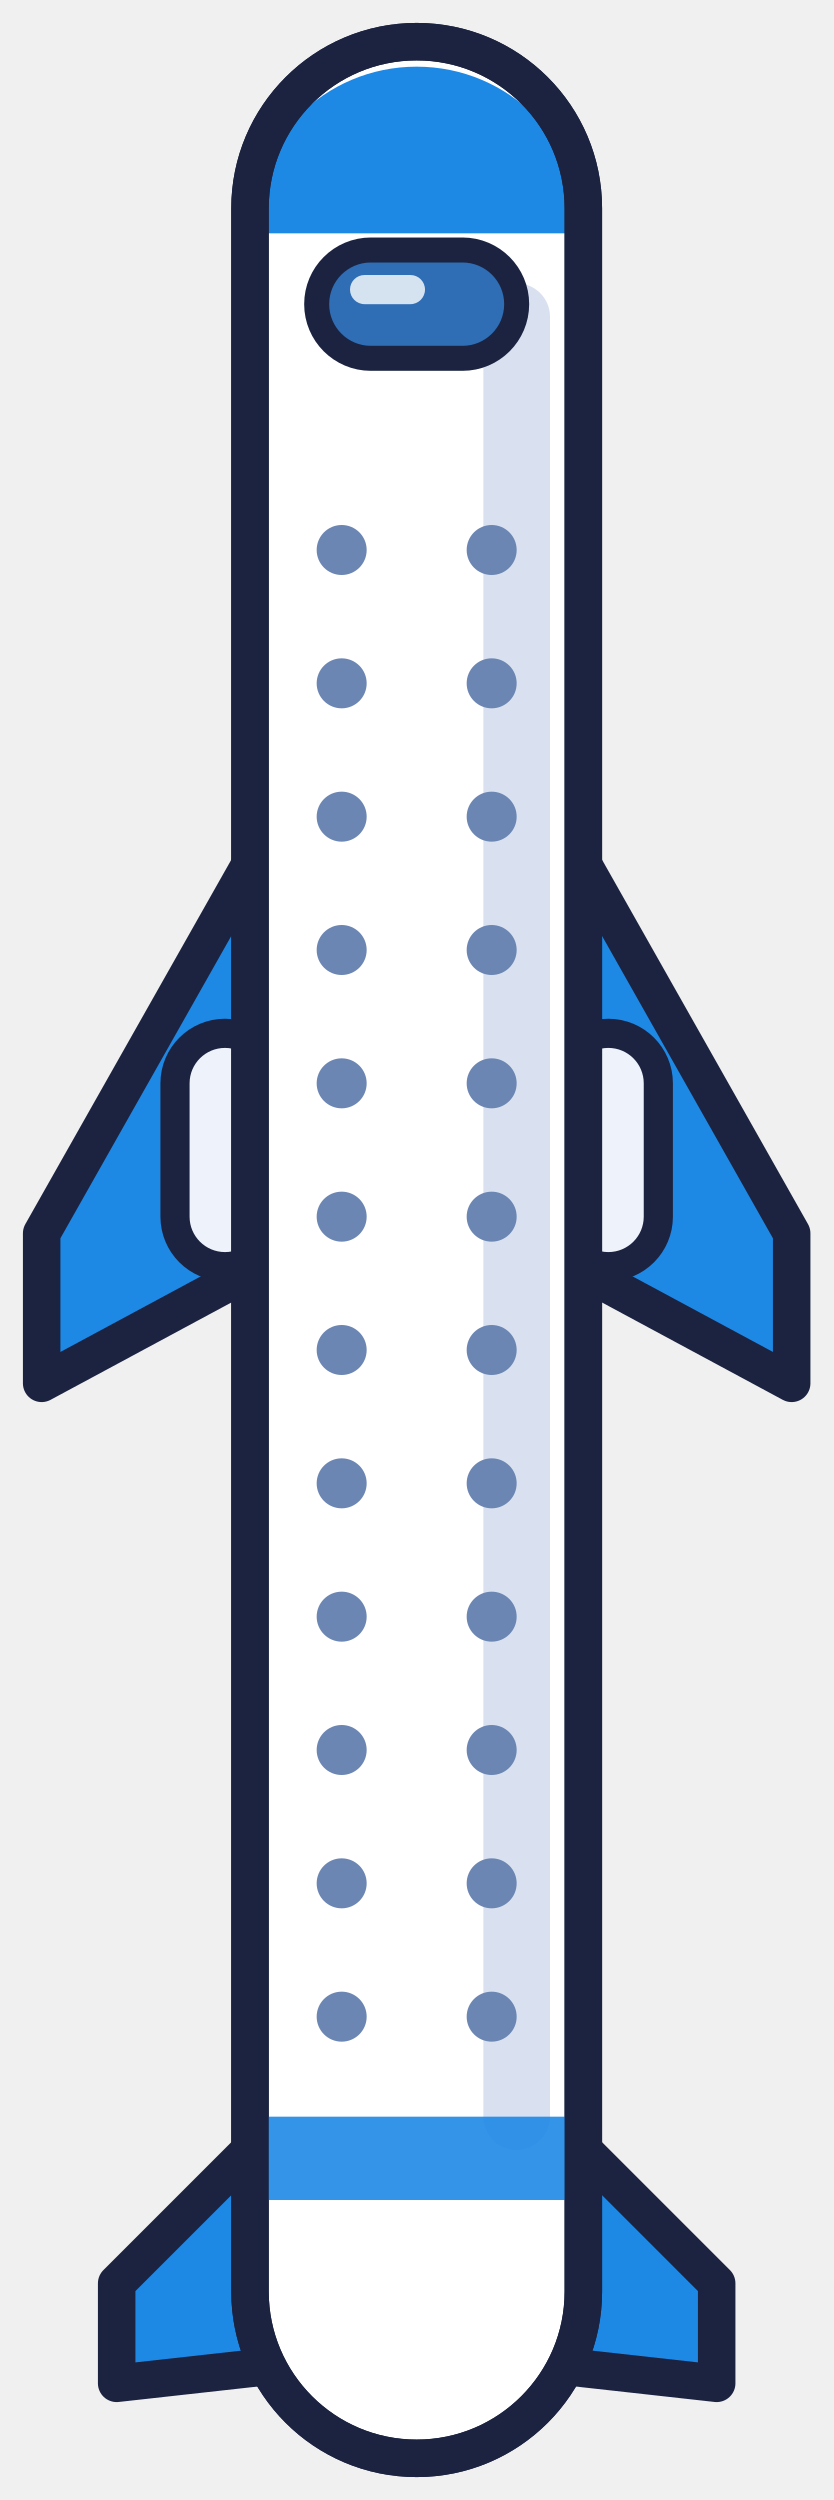
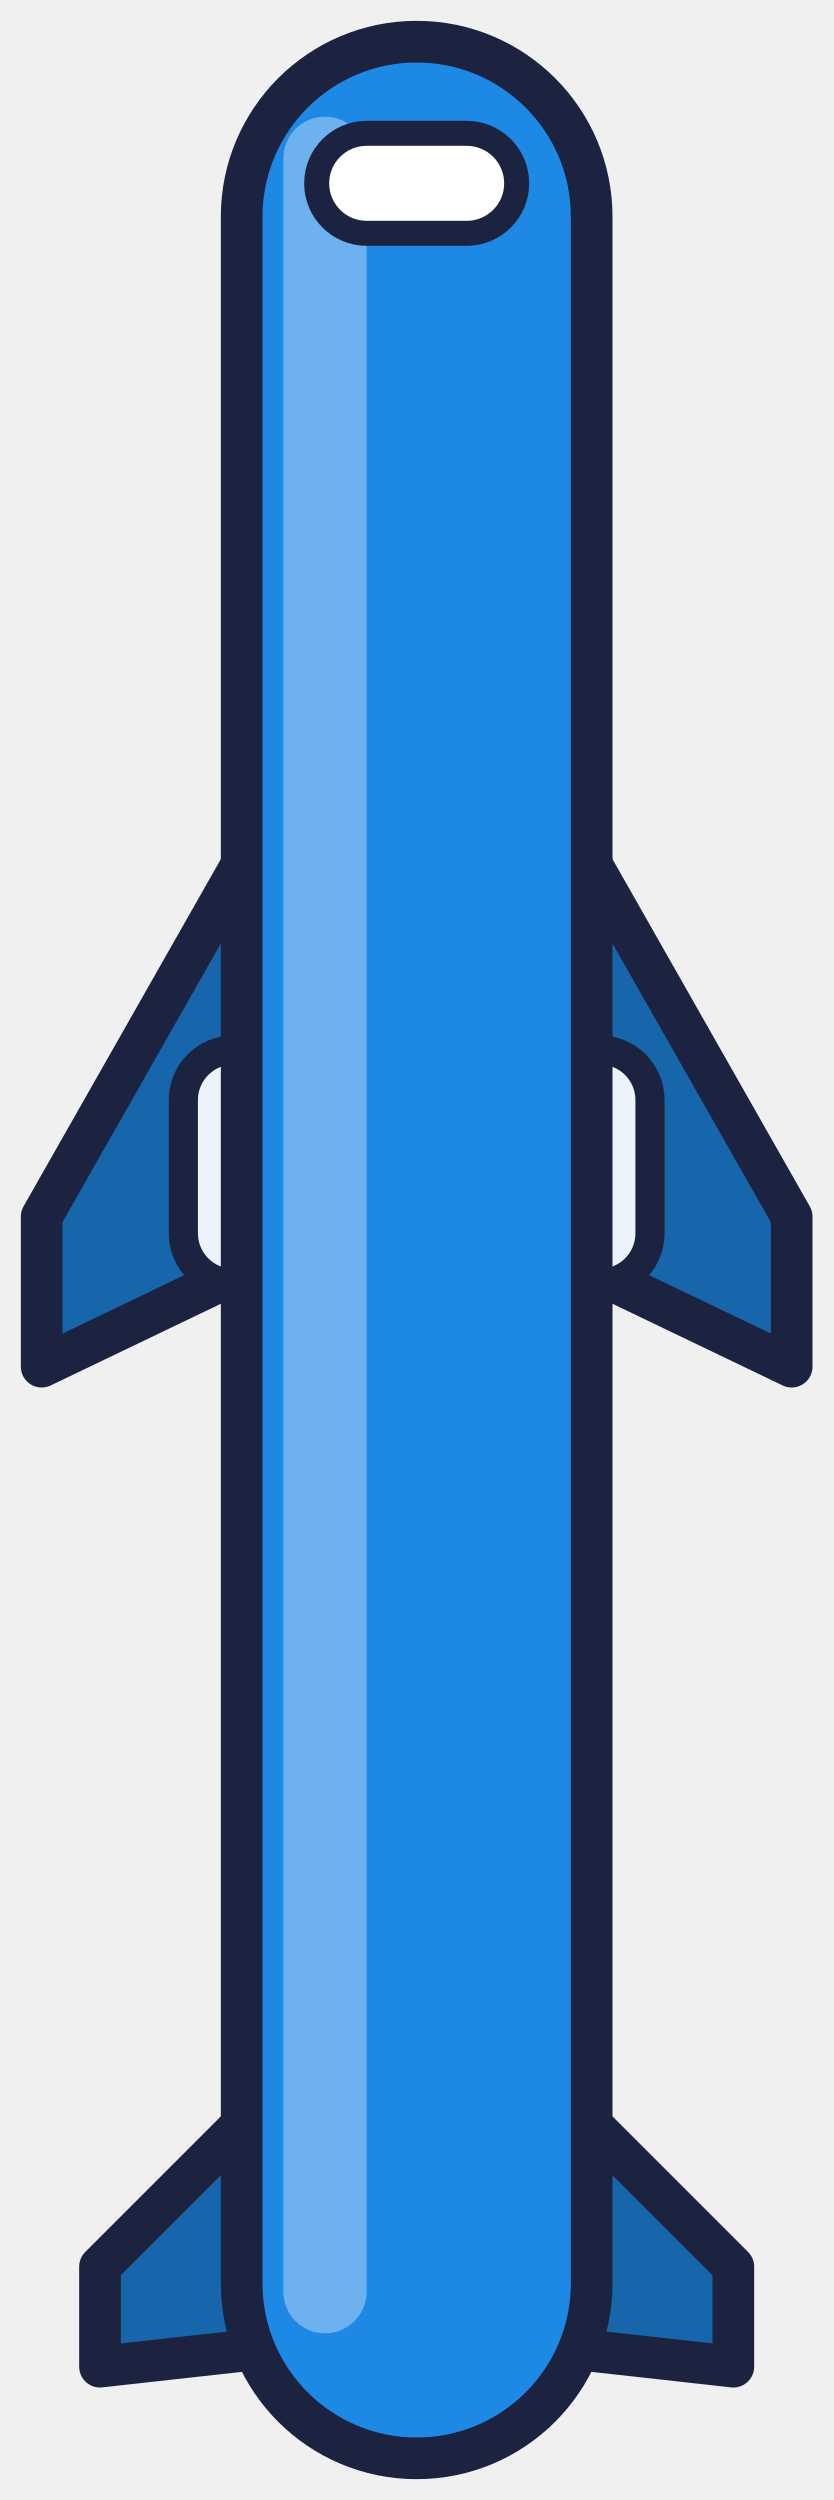
<svg xmlns="http://www.w3.org/2000/svg" viewBox="0 0 100 300" width="100" height="300">
-   <polygon points="69,102 95,148 95,166 69,152" fill="#1E88E5" stroke="#1B2340" stroke-width="4.5" stroke-linejoin="round" />
-   <polygon points="31,102 5,148 5,166 31,152" fill="#1E88E5" stroke="#1B2340" stroke-width="4.5" stroke-linejoin="round" />
-   <polygon points="68,256 86,274 86,286 68,284" fill="#1E88E5" stroke="#1B2340" stroke-width="4.5" stroke-linejoin="round" />
-   <polygon points="32,256 14,274 14,286 32,284" fill="#1E88E5" stroke="#1B2340" stroke-width="4.5" stroke-linejoin="round" />
-   <rect x="21" y="124" width="12" height="28" rx="6" fill="#EEF2FA" stroke="#1B2340" stroke-width="3.5" />
-   <rect x="67" y="124" width="12" height="28" rx="6" fill="#EEF2FA" stroke="#1B2340" stroke-width="3.5" />
-   <rect x="30" y="5" width="40" height="290" rx="20" fill="#FFFFFF" />
-   <path d="M30 28 A20 20 0 0 1 70 28 Z" fill="#1E88E5" />
-   <rect x="58" y="34" width="8" height="224" rx="4" fill="#D9E1F0" />
-   <rect x="30" y="5" width="40" height="290" rx="20" fill="none" stroke="#1B2340" stroke-width="4.5" stroke-linejoin="round" />
-   <rect x="38" y="30" width="24" height="13" rx="6.5" fill="#2F6DB5" stroke="#1B2340" stroke-width="3" />
-   <rect x="42" y="33" width="9" height="3.5" rx="1.75" fill="#FFFFFF" opacity="0.8" />
-   <rect x="30" y="254" width="40" height="10" fill="#1E88E5" opacity="0.9" />
-   <rect x="30" y="5" width="40" height="290" rx="20" fill="none" stroke="#1B2340" stroke-width="4.5" stroke-linejoin="round" />
-   <circle cx="41" cy="66" r="3" fill="#6B86B3" />
-   <circle cx="59" cy="66" r="3" fill="#6B86B3" />
-   <circle cx="41" cy="82" r="3" fill="#6B86B3" />
-   <circle cx="59" cy="82" r="3" fill="#6B86B3" />
-   <circle cx="41" cy="98" r="3" fill="#6B86B3" />
-   <circle cx="59" cy="98" r="3" fill="#6B86B3" />
-   <circle cx="41" cy="114" r="3" fill="#6B86B3" />
-   <circle cx="59" cy="114" r="3" fill="#6B86B3" />
-   <circle cx="41" cy="130" r="3" fill="#6B86B3" />
-   <circle cx="59" cy="130" r="3" fill="#6B86B3" />
-   <circle cx="41" cy="146" r="3" fill="#6B86B3" />
-   <circle cx="59" cy="146" r="3" fill="#6B86B3" />
-   <circle cx="41" cy="162" r="3" fill="#6B86B3" />
-   <circle cx="59" cy="162" r="3" fill="#6B86B3" />
-   <circle cx="41" cy="178" r="3" fill="#6B86B3" />
-   <circle cx="59" cy="178" r="3" fill="#6B86B3" />
-   <circle cx="41" cy="194" r="3" fill="#6B86B3" />
-   <circle cx="59" cy="194" r="3" fill="#6B86B3" />
-   <circle cx="41" cy="210" r="3" fill="#6B86B3" />
-   <circle cx="59" cy="210" r="3" fill="#6B86B3" />
-   <circle cx="41" cy="226" r="3" fill="#6B86B3" />
-   <circle cx="59" cy="226" r="3" fill="#6B86B3" />
-   <circle cx="41" cy="242" r="3" fill="#6B86B3" />
-   <circle cx="59" cy="242" r="3" fill="#6B86B3" />
+   <polygon points="70,102 95,146 95,164 70,152" fill="#1766ac" stroke="#1B2340" stroke-width="5" stroke-linejoin="round" />
+   <polygon points="30,102 5,146 5,164 30,152" fill="#1766ac" stroke="#1B2340" stroke-width="5" stroke-linejoin="round" />
+   <polygon points="70,254 88,272 88,284 70,282" fill="#1766ac" stroke="#1B2340" stroke-width="5" stroke-linejoin="round" />
+   <polygon points="30,254 12,272 12,284 30,282" fill="#1766ac" stroke="#1B2340" stroke-width="5" stroke-linejoin="round" />
+   <rect x="22" y="126" width="12" height="28" rx="6" fill="#EEF2FA" stroke="#1B2340" stroke-width="3.5" />
+   <rect x="66" y="126" width="12" height="28" rx="6" fill="#EEF2FA" stroke="#1B2340" stroke-width="3.5" />
+   <rect x="29" y="5" width="42" height="290" rx="21" fill="#1E88E5" stroke="#1B2340" stroke-width="5" stroke-linejoin="round" />
+   <rect x="34" y="14" width="10" height="266" rx="5" fill="#FFFFFF" opacity="0.35" />
+   <rect x="38" y="16" width="24" height="12" rx="6" fill="#FFFFFF" stroke="#1B2340" stroke-width="3" />
</svg>
